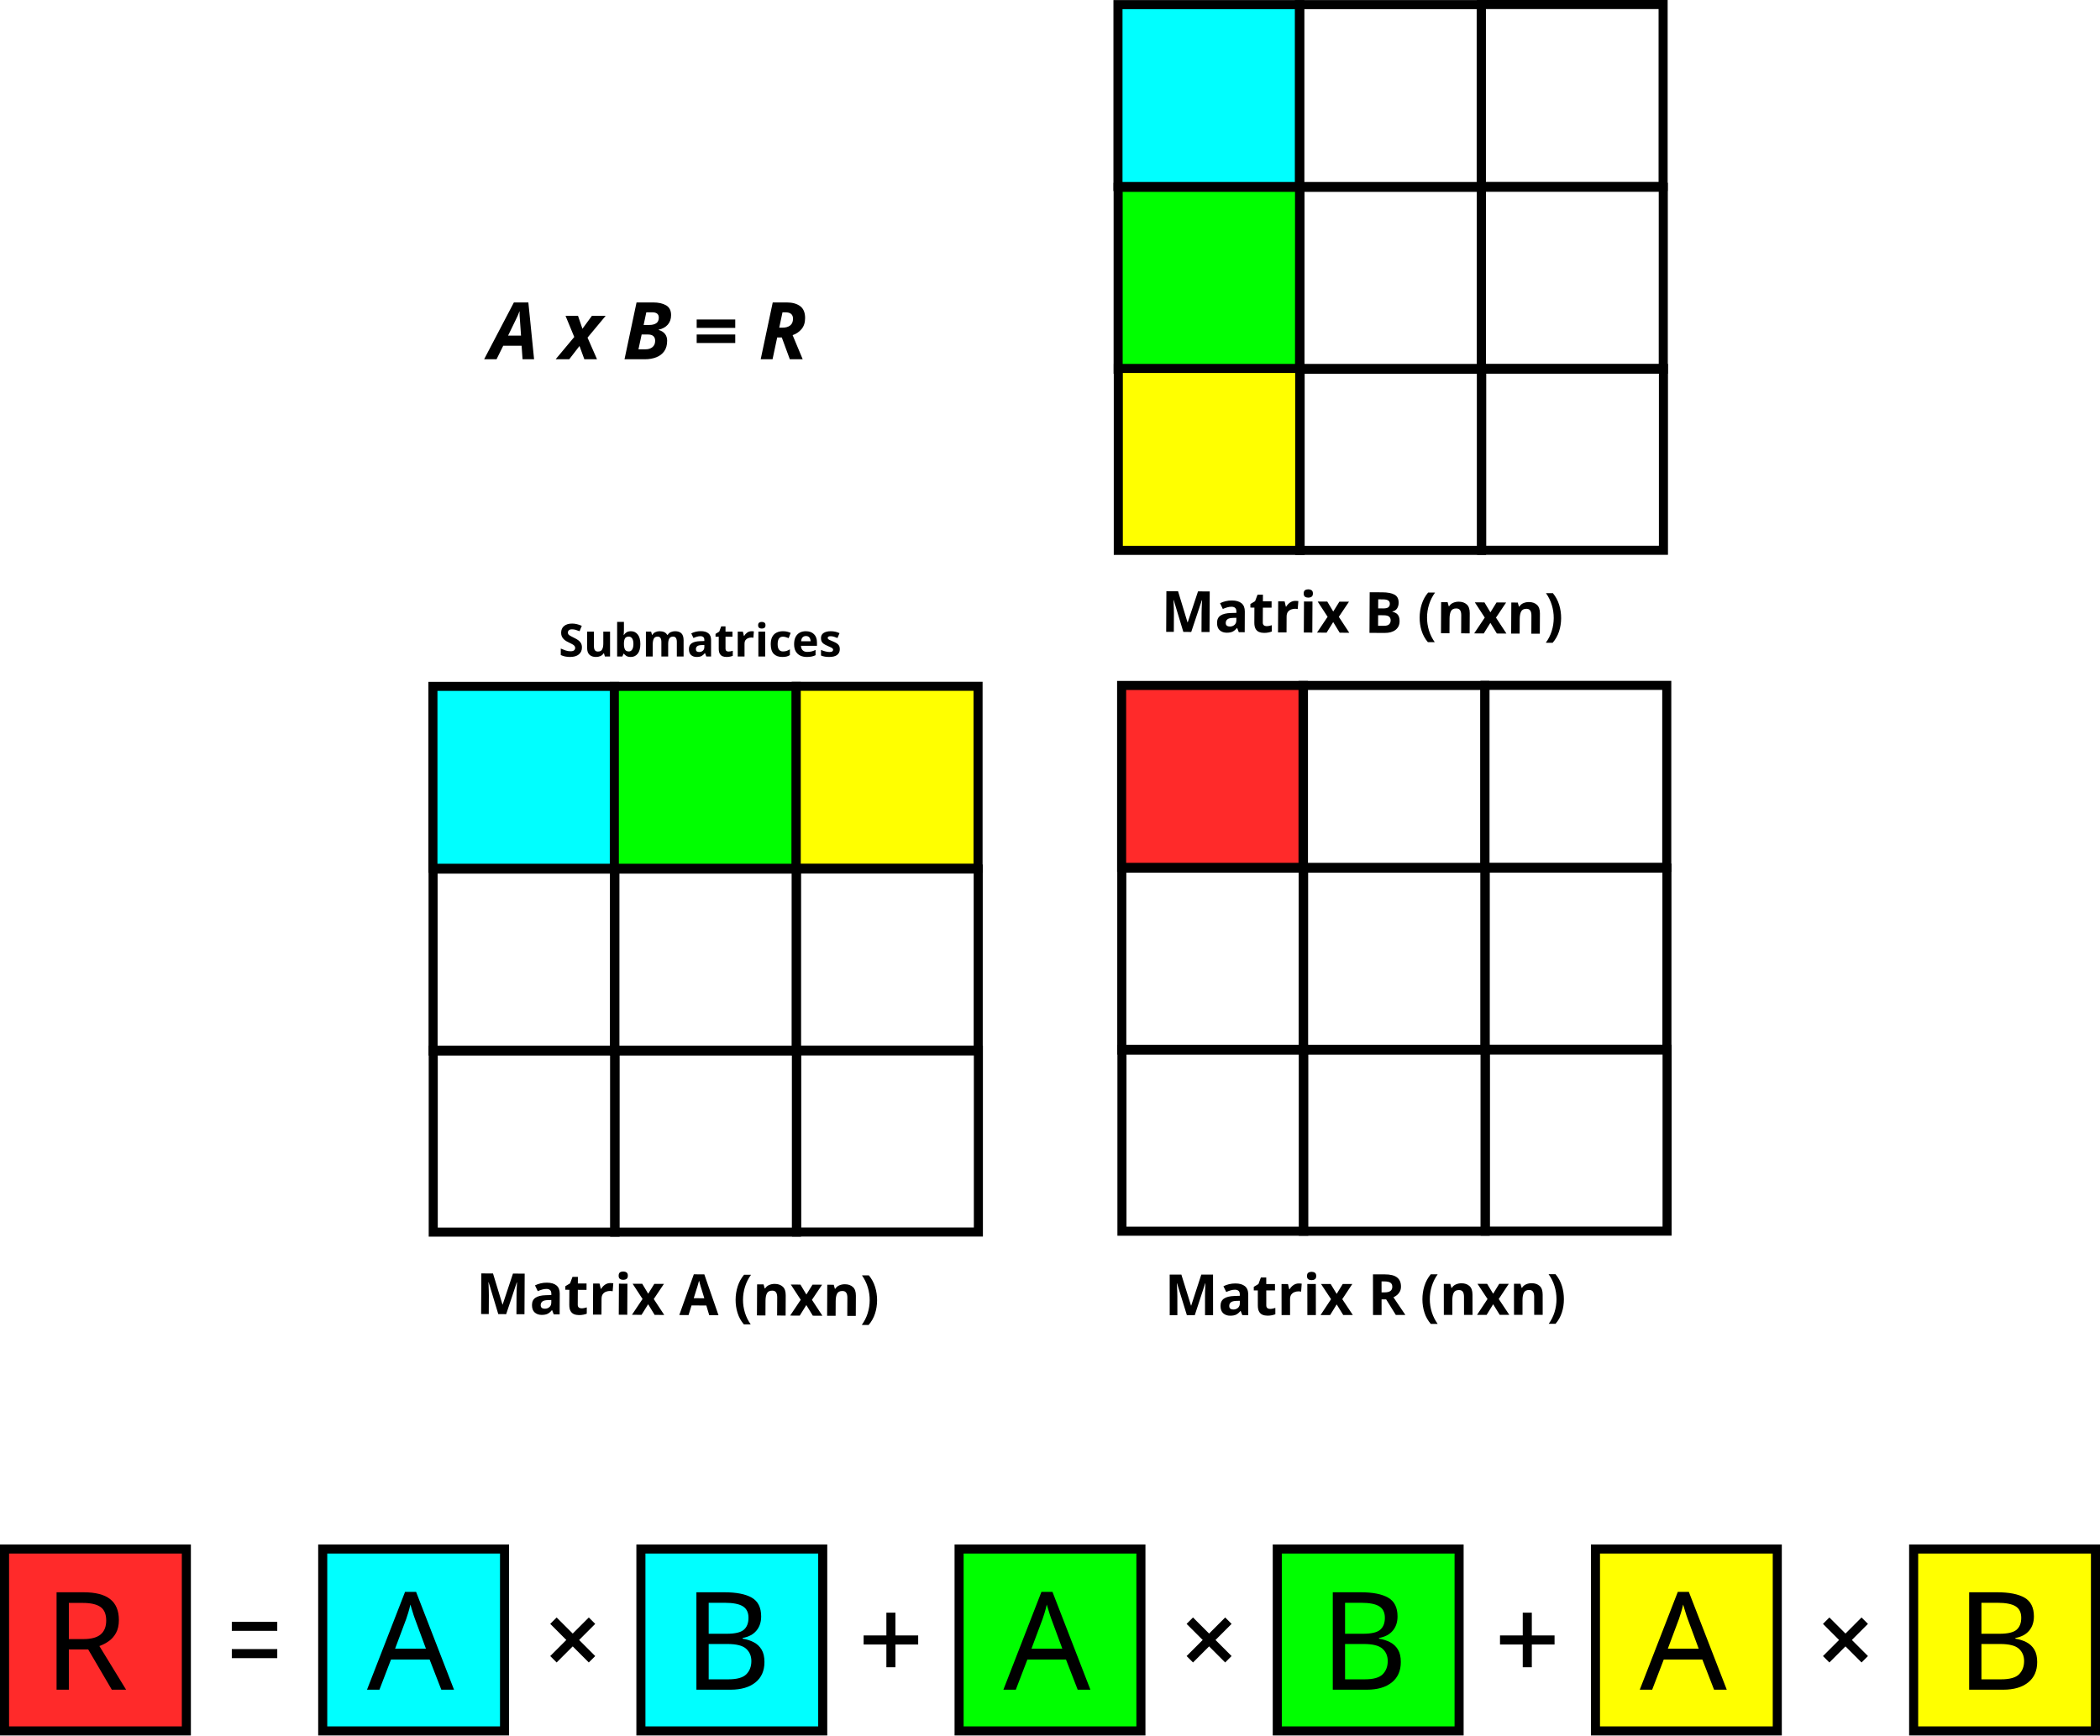
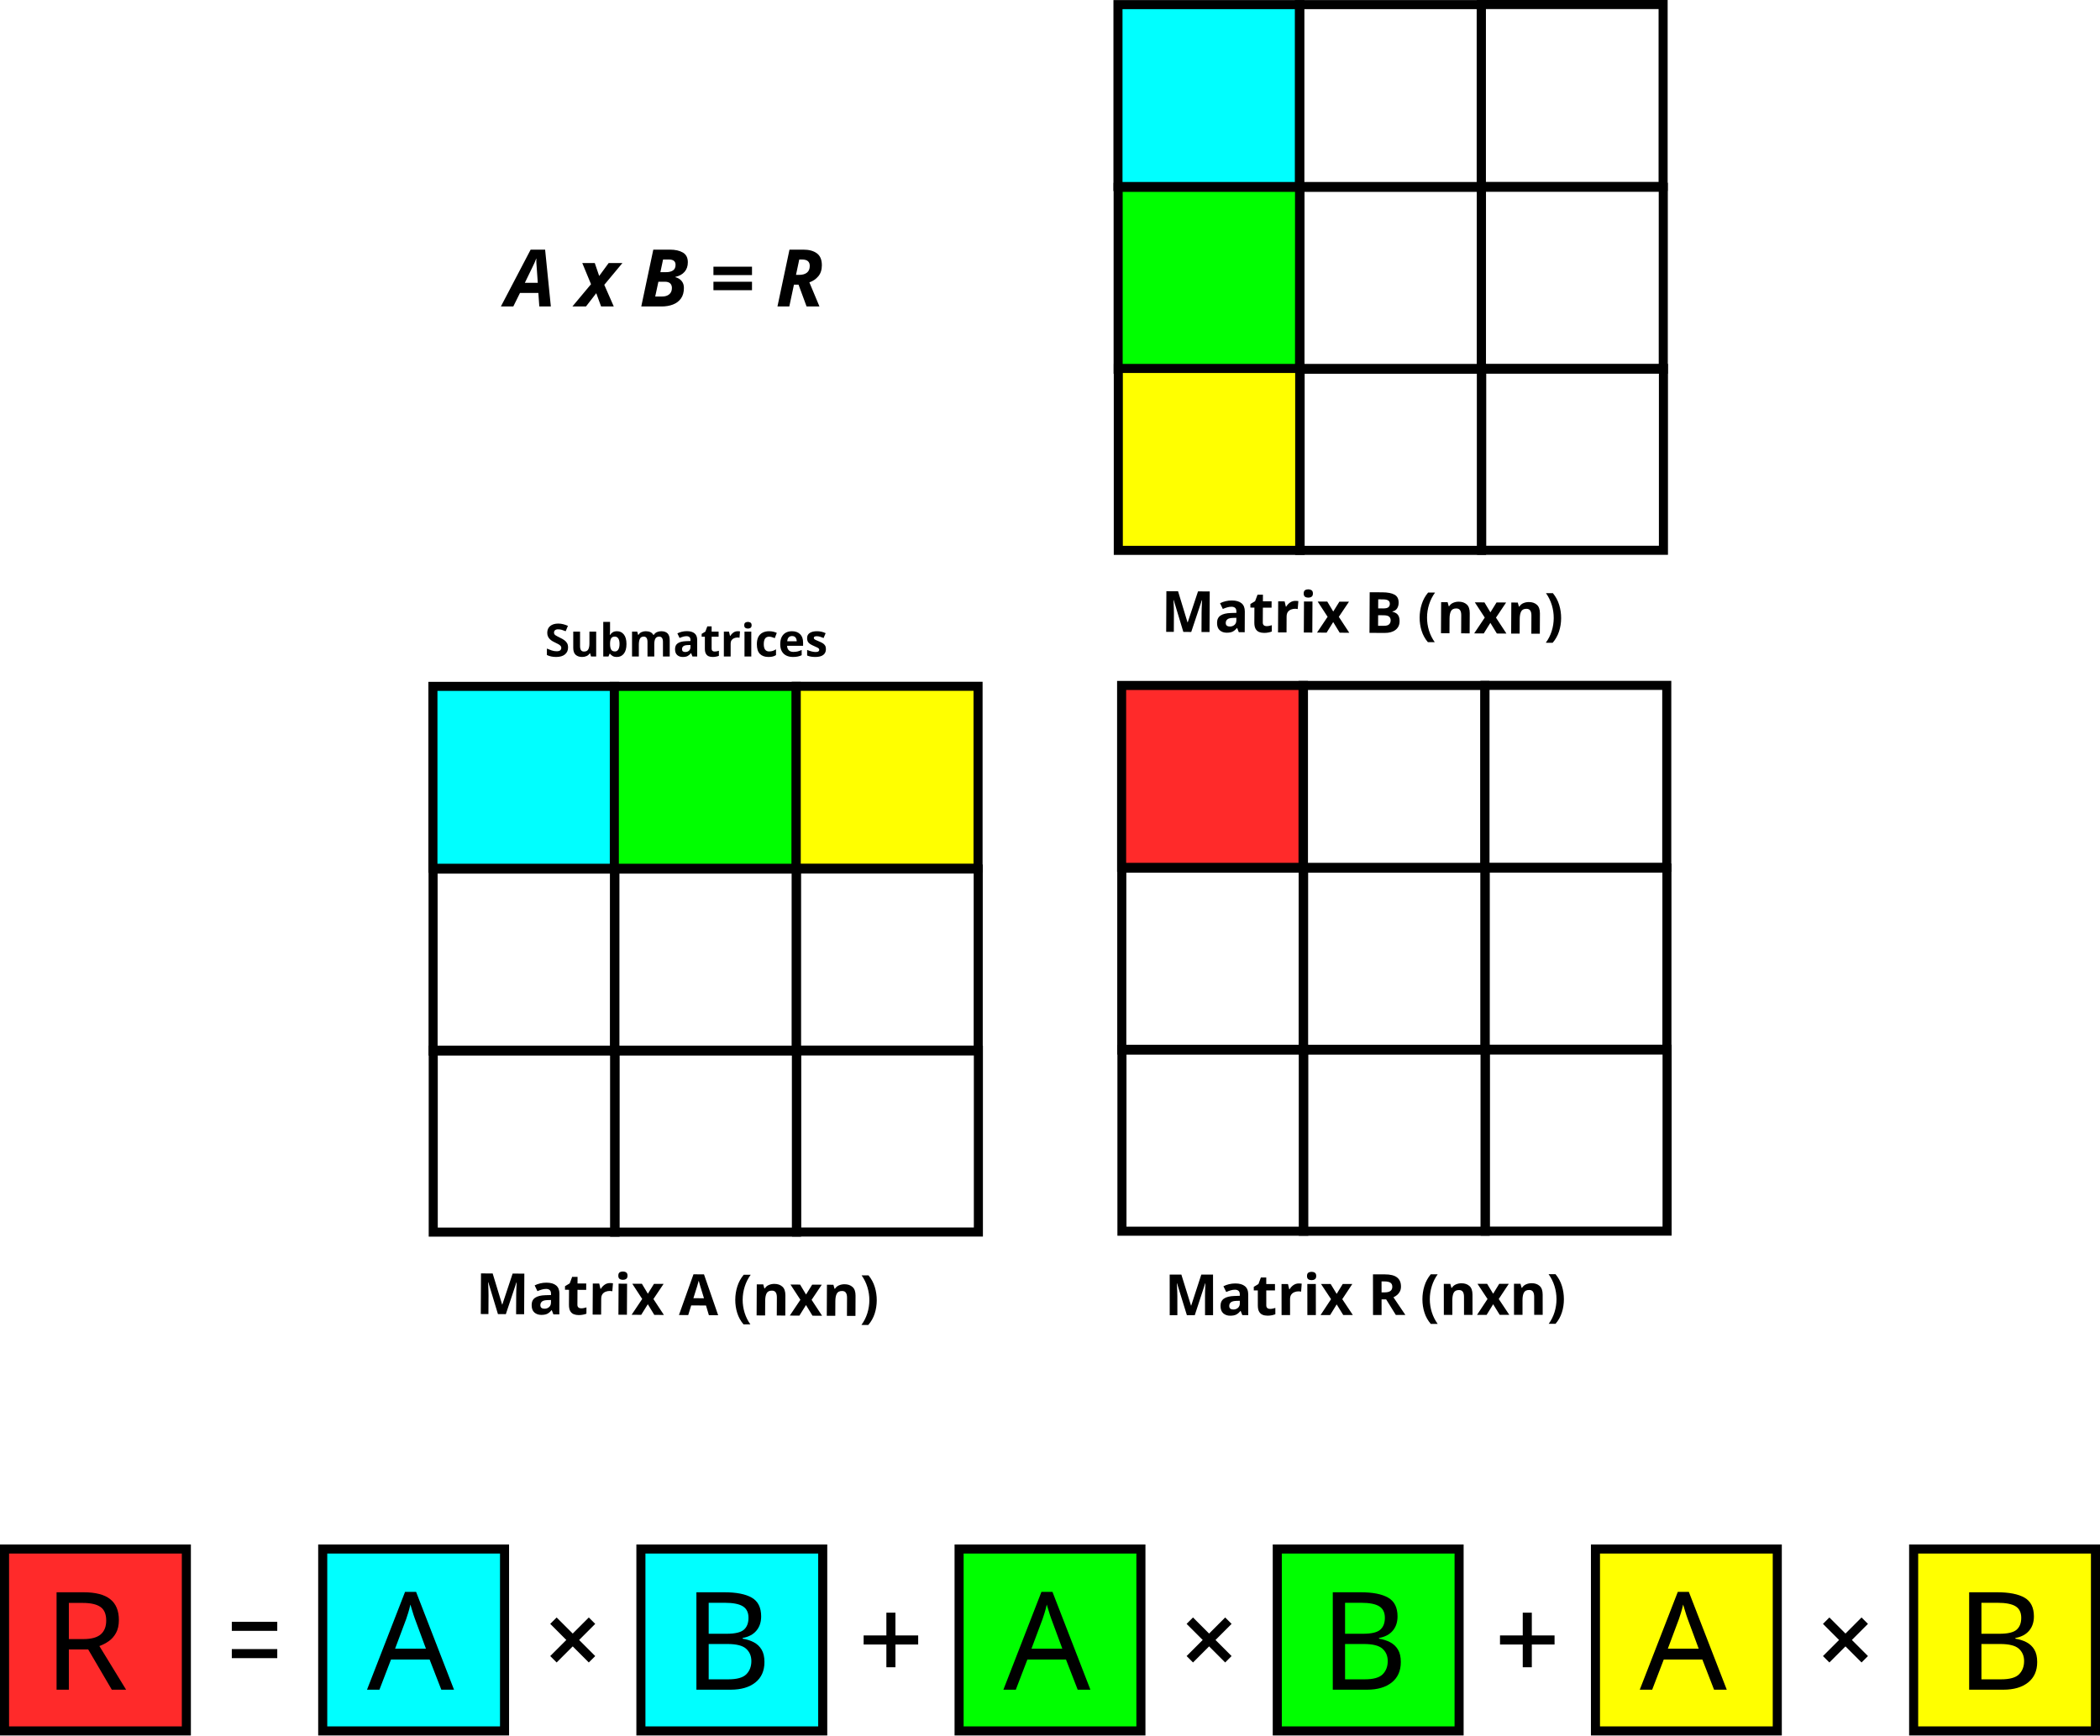
<svg xmlns="http://www.w3.org/2000/svg" width="261.62mm" height="216.24mm" viewBox="0 0 927 766.203" id="svg2" version="1.1">
  <defs id="defs4">
    <marker orient="auto" refY="0" refX="0" id="Arrow1Mend" style="overflow:visible">
      <path id="path8528" d="M 0,0 5,-5 -12.5,0 5,5 0,0 Z" style="fill:#000000;fill-opacity:1;fill-rule:evenodd;stroke:#000000;stroke-width:1pt;stroke-opacity:1" transform="matrix(-0.4,0,0,-0.4,-4,0)" />
    </marker>
    <marker orient="auto" refY="0" refX="0" id="Arrow2Lend" style="overflow:visible">
      <path id="path8540" style="fill:#000000;fill-opacity:1;fill-rule:evenodd;stroke:#000000;stroke-width:0.625;stroke-linejoin:round;stroke-opacity:1" d="M 8.719,4.034 -2.207,0.016 8.719,-4.002 c -1.745,2.372 -1.735,5.617 -6e-7,8.035 z" transform="matrix(-1.1,0,0,-1.1,-1.1,0)" />
    </marker>
    <marker orient="auto" refY="0" refX="0" id="Arrow1Lend" style="overflow:visible">
      <path id="path8522" d="M 0,0 5,-5 -12.5,0 5,5 0,0 Z" style="fill:#000000;fill-opacity:1;fill-rule:evenodd;stroke:#000000;stroke-width:1pt;stroke-opacity:1" transform="matrix(-0.8,0,0,-0.8,-10,0)" />
    </marker>
    <marker orient="auto" refY="0" refX="0" id="Arrow1Mend-1" style="overflow:visible">
      <path id="path8528-1" d="M 0,0 5,-5 -12.5,0 5,5 0,0 Z" style="fill:#000000;fill-opacity:1;fill-rule:evenodd;stroke:#000000;stroke-width:1pt;stroke-opacity:1" transform="matrix(-0.4,0,0,-0.4,-4,0)" />
    </marker>
    <marker orient="auto" refY="0" refX="0" id="Arrow1Mend-1-7" style="overflow:visible">
      <path id="path8528-1-4" d="M 0,0 5,-5 -12.5,0 5,5 0,0 Z" style="fill:#000000;fill-opacity:1;fill-rule:evenodd;stroke:#000000;stroke-width:1pt;stroke-opacity:1" transform="matrix(-0.4,0,0,-0.4,-4,0)" />
    </marker>
    <marker orient="auto" refY="0" refX="0" id="Arrow1Mend-1-79" style="overflow:visible">
      <path id="path8528-1-6" d="M 0,0 5,-5 -12.5,0 5,5 0,0 Z" style="fill:#000000;fill-opacity:1;fill-rule:evenodd;stroke:#000000;stroke-width:1pt;stroke-opacity:1" transform="matrix(-0.4,0,0,-0.4,-4,0)" />
    </marker>
    <marker orient="auto" refY="0" refX="0" id="Arrow1Mend-1-7-2" style="overflow:visible">
      <path id="path8528-1-4-6" d="M 0,0 5,-5 -12.5,0 5,5 0,0 Z" style="fill:#000000;fill-opacity:1;fill-rule:evenodd;stroke:#000000;stroke-width:1pt;stroke-opacity:1" transform="matrix(-0.4,0,0,-0.4,-4,0)" />
    </marker>
  </defs>
  <g id="layer1" transform="translate(273,-54.86013)">
    <path style="fill:#ff5555;fill-opacity:1;stroke-width:0.6;stroke-miterlimit:4;stroke-dasharray:none;stroke-dashoffset:0" d="" id="path13673" />
-     <rect id="rect3505-47" width="80.261" height="80.316" x="222.116" y="357.485" style="fill:#ff2a2a;stroke:#000000;stroke-width:4;stroke-miterlimit:4;stroke-dasharray:none" />
-     <rect id="rect3505-3-1" width="80.261" height="80.316" x="302.197" y="357.485" style="fill:none;stroke:#000000;stroke-width:4;stroke-miterlimit:4;stroke-dasharray:none" />
-     <rect id="rect3505-34-44" width="80.261" height="80.316" x="382.494" y="357.449" style="fill:none;stroke:#000000;stroke-width:4;stroke-miterlimit:4;stroke-dasharray:none" />
-     <rect id="rect3505-4-0" width="80.261" height="80.316" x="222.187" y="438.16" style="fill:none;stroke:#000000;stroke-width:4;stroke-miterlimit:4;stroke-dasharray:none" />
-     <rect id="rect3505-3-3-6" width="80.261" height="80.316" x="302.269" y="438.16" style="fill:none;stroke:#000000;stroke-width:4;stroke-miterlimit:4;stroke-dasharray:none" />
-     <rect id="rect3505-34-4-55" width="80.261" height="80.316" x="382.566" y="438.124" style="fill:none;stroke:#000000;stroke-width:4;stroke-miterlimit:4;stroke-dasharray:none" />
-     <rect id="rect3505-6-3" width="80.261" height="80.316" x="222.259" y="518.117" style="fill:none;stroke:#000000;stroke-width:4;stroke-miterlimit:4;stroke-dasharray:none" />
-     <rect id="rect3505-3-9-9" width="80.261" height="80.316" x="302.341" y="518.117" style="fill:none;stroke:#000000;stroke-width:4;stroke-miterlimit:4;stroke-dasharray:none" />
-     <rect id="rect3505-34-3-0" width="80.261" height="80.316" x="382.637" y="518.082" style="fill:none;stroke:#000000;stroke-width:4;stroke-miterlimit:4;stroke-dasharray:none" />
+     <g id="g4272">
+       <rect style="fill:#ff2a2a;stroke:#000000;stroke-width:4;stroke-miterlimit:4;stroke-dasharray:none" y="357.485" x="222.116" height="80.316" width="80.261" id="rect3505-47" />
+       <rect style="fill:none;stroke:#000000;stroke-width:4;stroke-miterlimit:4;stroke-dasharray:none" y="357.485" x="302.197" height="80.316" width="80.261" id="rect3505-3-1" />
+       <rect style="fill:none;stroke:#000000;stroke-width:4;stroke-miterlimit:4;stroke-dasharray:none" y="357.449" x="382.494" height="80.316" width="80.261" id="rect3505-34-44" />
+       <rect style="fill:none;stroke:#000000;stroke-width:4;stroke-miterlimit:4;stroke-dasharray:none" y="438.16" x="222.187" height="80.316" width="80.261" id="rect3505-4-0" />
+       <rect style="fill:none;stroke:#000000;stroke-width:4;stroke-miterlimit:4;stroke-dasharray:none" y="438.16" x="302.269" height="80.316" width="80.261" id="rect3505-3-3-6" />
+       <rect style="fill:none;stroke:#000000;stroke-width:4;stroke-miterlimit:4;stroke-dasharray:none" y="438.124" x="382.566" height="80.316" width="80.261" id="rect3505-34-4-55" />
+       <rect style="fill:none;stroke:#000000;stroke-width:4;stroke-miterlimit:4;stroke-dasharray:none" y="518.117" x="222.259" height="80.316" width="80.261" id="rect3505-6-3" />
+       <rect style="fill:none;stroke:#000000;stroke-width:4;stroke-miterlimit:4;stroke-dasharray:none" y="518.117" x="302.341" height="80.316" width="80.261" id="rect3505-3-9-9" />
+       <rect style="fill:none;stroke:#000000;stroke-width:4;stroke-miterlimit:4;stroke-dasharray:none" y="518.082" x="382.637" height="80.316" width="80.261" id="rect3505-34-3-0" />
+     </g>
    <text xml:space="preserve" style="font-style:normal;font-weight:normal;font-size:160.577px;line-height:125%;font-family:sans-serif;letter-spacing:0px;word-spacing:0px;fill:#000000;fill-opacity:1;stroke:none;stroke-width:4;stroke-linecap:butt;stroke-linejoin:miter;stroke-miterlimit:4;stroke-dasharray:none;stroke-opacity:1" x="241.288" y="332.471" id="text3483-2" transform="matrix(0.9996432,0.0050621,-0.00505862,1.000331,0,0)">
      <tspan id="tspan3485-0" x="241.288" y="332.471" style="font-style:normal;font-variant:normal;font-weight:bold;font-stretch:normal;font-size:25.09px;font-family:sans-serif;-inkscape-font-specification:'sans-serif Bold';stroke-width:4;stroke-miterlimit:4;stroke-dasharray:none">Matrix B (nxn)</tspan>
    </text>
-     <rect id="rect3505" width="80.261" height="80.316" x="-81.898" y="357.888" style="fill:#00ffff;stroke:#000000;stroke-width:4;stroke-miterlimit:4;stroke-dasharray:none" />
-     <rect id="rect3505-3" width="80.261" height="80.316" x="-1.816" y="357.888" style="fill:#00ff00;stroke:#000000;stroke-width:4;stroke-miterlimit:4;stroke-dasharray:none" />
-     <rect id="rect3505-34" width="80.261" height="80.316" x="78.48" y="357.852" style="fill:#ffff00;stroke:#000000;stroke-width:4;stroke-miterlimit:4;stroke-dasharray:none" />
-     <rect id="rect3505-4" width="80.261" height="80.316" x="-81.826" y="438.563" style="fill:none;stroke:#000000;stroke-width:4;stroke-miterlimit:4;stroke-dasharray:none" />
-     <rect id="rect3505-3-3" width="80.261" height="80.316" x="-1.745" y="438.562" style="fill:none;stroke:#000000;stroke-width:4;stroke-miterlimit:4;stroke-dasharray:none" />
-     <rect id="rect3505-34-4" width="80.261" height="80.316" x="78.552" y="438.527" style="fill:none;stroke:#000000;stroke-width:4;stroke-miterlimit:4;stroke-dasharray:none" />
-     <rect id="rect3505-6" width="80.261" height="80.316" x="-81.755" y="518.52" style="fill:none;stroke:#000000;stroke-width:4;stroke-miterlimit:4;stroke-dasharray:none" />
-     <rect id="rect3505-3-9" width="80.261" height="80.316" x="-1.673" y="518.52" style="fill:none;stroke:#000000;stroke-width:4;stroke-miterlimit:4;stroke-dasharray:none" />
-     <rect id="rect3505-34-3" width="80.261" height="80.316" x="78.624" y="518.484" style="fill:none;stroke:#000000;stroke-width:4;stroke-miterlimit:4;stroke-dasharray:none" />
-     <rect id="rect3505-8" width="80.261" height="80.316" x="220.506" y="56.896" style="fill:#00ffff;stroke:#000000;stroke-width:4;stroke-miterlimit:4;stroke-dasharray:none" />
-     <rect id="rect3505-3-7" width="80.261" height="80.316" x="300.588" y="56.896" style="fill:none;stroke:#000000;stroke-width:4;stroke-miterlimit:4;stroke-dasharray:none" />
-     <rect id="rect3505-34-6" width="80.261" height="80.316" x="380.885" y="56.86" style="fill:none;stroke:#000000;stroke-width:4;stroke-miterlimit:4;stroke-dasharray:none" />
-     <rect id="rect3505-4-8" width="80.261" height="80.316" x="220.578" y="137.571" style="fill:#00ff00;stroke:#000000;stroke-width:4;stroke-miterlimit:4;stroke-dasharray:none" />
-     <rect id="rect3505-3-3-9" width="80.261" height="80.316" x="300.66" y="137.571" style="fill:none;stroke:#000000;stroke-width:4;stroke-miterlimit:4;stroke-dasharray:none" />
-     <rect id="rect3505-34-4-5" width="80.261" height="80.316" x="380.956" y="137.535" style="fill:none;stroke:#000000;stroke-width:4;stroke-miterlimit:4;stroke-dasharray:none" />
-     <rect id="rect3505-6-5" width="80.261" height="80.316" x="220.65" y="217.528" style="fill:#ffff00;stroke:#000000;stroke-width:4;stroke-miterlimit:4;stroke-dasharray:none" />
-     <rect id="rect3505-3-9-8" width="80.261" height="80.316" x="300.731" y="217.528" style="fill:none;stroke:#000000;stroke-width:4;stroke-miterlimit:4;stroke-dasharray:none" />
-     <rect id="rect3505-34-3-1" width="80.261" height="80.316" x="381.028" y="217.492" style="fill:none;stroke:#000000;stroke-width:4;stroke-miterlimit:4;stroke-dasharray:none" />
-     <text xml:space="preserve" style="font-style:normal;font-weight:normal;font-size:160.577px;line-height:125%;font-family:sans-serif;letter-spacing:0px;word-spacing:0px;fill:#000000;fill-opacity:1;stroke:none;stroke-width:4;stroke-linecap:butt;stroke-linejoin:miter;stroke-miterlimit:4;stroke-dasharray:none;stroke-opacity:1" x="-26.387" y="344.585" id="text3643" transform="scale(0.999656,1.000344)">
-       <tspan id="tspan3645" x="-26.387" y="344.585" style="font-style:normal;font-variant:normal;font-weight:bold;font-stretch:normal;font-size:20.072px;font-family:sans-serif;-inkscape-font-specification:'sans-serif Bold';stroke-width:4;stroke-miterlimit:4;stroke-dasharray:none">Submatrices</tspan>
+     <g id="g4261">
+       <rect style="fill:#00ffff;stroke:#000000;stroke-width:4;stroke-miterlimit:4;stroke-dasharray:none" y="357.888" x="-81.898" height="80.316" width="80.261" id="rect3505" />
+       <rect style="fill:#00ff00;stroke:#000000;stroke-width:4;stroke-miterlimit:4;stroke-dasharray:none" y="357.888" x="-1.816" height="80.316" width="80.261" id="rect3505-3" />
+       <rect style="fill:#ffff00;stroke:#000000;stroke-width:4;stroke-miterlimit:4;stroke-dasharray:none" y="357.852" x="78.48" height="80.316" width="80.261" id="rect3505-34" />
+       <rect style="fill:none;stroke:#000000;stroke-width:4;stroke-miterlimit:4;stroke-dasharray:none" y="438.563" x="-81.826" height="80.316" width="80.261" id="rect3505-4" />
+       <rect style="fill:none;stroke:#000000;stroke-width:4;stroke-miterlimit:4;stroke-dasharray:none" y="438.562" x="-1.745" height="80.316" width="80.261" id="rect3505-3-3" />
+       <rect style="fill:none;stroke:#000000;stroke-width:4;stroke-miterlimit:4;stroke-dasharray:none" y="438.527" x="78.552" height="80.316" width="80.261" id="rect3505-34-4" />
+       <rect style="fill:none;stroke:#000000;stroke-width:4;stroke-miterlimit:4;stroke-dasharray:none" y="518.52" x="-81.755" height="80.316" width="80.261" id="rect3505-6" />
+       <rect style="fill:none;stroke:#000000;stroke-width:4;stroke-miterlimit:4;stroke-dasharray:none" y="518.52" x="-1.673" height="80.316" width="80.261" id="rect3505-3-9" />
+       <rect style="fill:none;stroke:#000000;stroke-width:4;stroke-miterlimit:4;stroke-dasharray:none" y="518.484" x="78.624" height="80.316" width="80.261" id="rect3505-34-3" />
+     </g>
+     <g id="g4283">
+       <rect style="fill:#00ffff;stroke:#000000;stroke-width:4;stroke-miterlimit:4;stroke-dasharray:none" y="56.896" x="220.506" height="80.316" width="80.261" id="rect3505-8" />
+       <rect style="fill:none;stroke:#000000;stroke-width:4;stroke-miterlimit:4;stroke-dasharray:none" y="56.896" x="300.588" height="80.316" width="80.261" id="rect3505-3-7" />
+       <rect style="fill:none;stroke:#000000;stroke-width:4;stroke-miterlimit:4;stroke-dasharray:none" y="56.86" x="380.885" height="80.316" width="80.261" id="rect3505-34-6" />
+       <rect style="fill:#00ff00;stroke:#000000;stroke-width:4;stroke-miterlimit:4;stroke-dasharray:none" y="137.571" x="220.578" height="80.316" width="80.261" id="rect3505-4-8" />
+       <rect style="fill:none;stroke:#000000;stroke-width:4;stroke-miterlimit:4;stroke-dasharray:none" y="137.571" x="300.66" height="80.316" width="80.261" id="rect3505-3-3-9" />
+       <rect style="fill:none;stroke:#000000;stroke-width:4;stroke-miterlimit:4;stroke-dasharray:none" y="137.535" x="380.956" height="80.316" width="80.261" id="rect3505-34-4-5" />
+       <rect style="fill:#ffff00;stroke:#000000;stroke-width:4;stroke-miterlimit:4;stroke-dasharray:none" y="217.528" x="220.65" height="80.316" width="80.261" id="rect3505-6-5" />
+       <rect style="fill:none;stroke:#000000;stroke-width:4;stroke-miterlimit:4;stroke-dasharray:none" y="217.528" x="300.731" height="80.316" width="80.261" id="rect3505-3-9-8" />
+       <rect style="fill:none;stroke:#000000;stroke-width:4;stroke-miterlimit:4;stroke-dasharray:none" y="217.492" x="381.028" height="80.316" width="80.261" id="rect3505-34-3-1" />
+     </g>
+     <text xml:space="preserve" style="font-style:normal;font-weight:normal;font-size:160.577px;line-height:125%;font-family:sans-serif;letter-spacing:0px;word-spacing:0px;fill:#000000;fill-opacity:1;stroke:none;stroke-width:4;stroke-linecap:butt;stroke-linejoin:miter;stroke-miterlimit:4;stroke-dasharray:none;stroke-opacity:1" x="-32.515" y="344.585" id="text3643" transform="scale(0.999656,1.000344)">
+       <tspan id="tspan3645" x="-32.515" y="344.585" style="font-style:normal;font-variant:normal;font-weight:bold;font-stretch:normal;font-size:20.072px;font-family:sans-serif;-inkscape-font-specification:'sans-serif Bold';stroke-width:4;stroke-miterlimit:4;stroke-dasharray:none">Submatrices</tspan>
    </text>
    <text xml:space="preserve" style="font-style:normal;font-weight:normal;font-size:160.577px;line-height:125%;font-family:sans-serif;letter-spacing:0px;word-spacing:0px;fill:#000000;fill-opacity:1;stroke:none;stroke-width:4;stroke-linecap:butt;stroke-linejoin:miter;stroke-miterlimit:4;stroke-dasharray:none;stroke-opacity:1" x="240.498" y="635.558" id="text3483-0" transform="matrix(0.9996554,-0.0010572,0.00105648,1.000344,0,0)">
      <tspan id="tspan3485-6" x="240.498" y="635.558" style="font-style:normal;font-variant:normal;font-weight:bold;font-stretch:normal;font-size:25.09px;font-family:sans-serif;-inkscape-font-specification:'sans-serif Bold';stroke-width:4;stroke-miterlimit:4;stroke-dasharray:none">Matrix R (nxn)</tspan>
    </text>
-     <text xml:space="preserve" style="font-style:normal;font-weight:normal;font-size:160.577px;line-height:125%;font-family:sans-serif;letter-spacing:0px;word-spacing:0px;fill:#000000;fill-opacity:1;stroke:none;stroke-width:4;stroke-linecap:butt;stroke-linejoin:miter;stroke-miterlimit:4;stroke-dasharray:none;stroke-opacity:1" x="-57.203" y="213.398" id="text3952" transform="scale(0.999656,1.000344)">
-       <tspan id="tspan3954" x="-57.203" y="213.398" style="font-style:italic;font-variant:normal;font-weight:bold;font-stretch:normal;font-size:35.126px;font-family:sans-serif;-inkscape-font-specification:'sans-serif Bold Italic';stroke-width:4;stroke-miterlimit:4;stroke-dasharray:none">A x B = R</tspan>
+     <text xml:space="preserve" style="font-style:normal;font-weight:normal;font-size:160.577px;line-height:125%;font-family:sans-serif;letter-spacing:0px;word-spacing:0px;fill:#000000;fill-opacity:1;stroke:none;stroke-width:4;stroke-linecap:butt;stroke-linejoin:miter;stroke-miterlimit:4;stroke-dasharray:none;stroke-opacity:1" x="-49.806" y="190.095" id="text3952" transform="scale(0.999656,1.000344)">
+       <tspan id="tspan3954" x="-49.806" y="190.095" style="font-style:italic;font-variant:normal;font-weight:bold;font-stretch:normal;font-size:35.126px;font-family:sans-serif;-inkscape-font-specification:'sans-serif Bold Italic';stroke-width:4;stroke-miterlimit:4;stroke-dasharray:none">A x B = R</tspan>
    </text>
-     <text xml:space="preserve" style="font-style:normal;font-weight:normal;font-size:160.577px;line-height:125%;font-family:sans-serif;letter-spacing:0px;word-spacing:0px;fill:#000000;fill-opacity:1;stroke:none;stroke-width:4;stroke-linecap:butt;stroke-linejoin:miter;stroke-miterlimit:4;stroke-dasharray:none;stroke-opacity:1" x="-59.693" y="635.079" id="text3483-2-3" transform="matrix(0.9996432,0.0050621,-0.00505862,1.000331,0,0)">
-       <tspan id="tspan3485-0-6" x="-59.693" y="635.079" style="font-style:normal;font-variant:normal;font-weight:bold;font-stretch:normal;font-size:25.09px;font-family:sans-serif;-inkscape-font-specification:'sans-serif Bold';stroke-width:4;stroke-miterlimit:4;stroke-dasharray:none">Matrix A (nxn)</tspan>
+     <text xml:space="preserve" style="font-style:normal;font-weight:normal;font-size:160.577px;line-height:125%;font-family:sans-serif;letter-spacing:0px;word-spacing:0px;fill:#000000;fill-opacity:1;stroke:none;stroke-width:4;stroke-linecap:butt;stroke-linejoin:miter;stroke-miterlimit:4;stroke-dasharray:none;stroke-opacity:1" x="-59.84" y="635.08" id="text3483-2-3" transform="matrix(0.9996432,0.0050621,-0.00505862,1.000331,0,0)">
+       <tspan id="tspan3485-0-6" x="-59.84" y="635.08" style="font-style:normal;font-variant:normal;font-weight:bold;font-stretch:normal;font-size:25.09px;font-family:sans-serif;-inkscape-font-specification:'sans-serif Bold';stroke-width:4;stroke-miterlimit:4;stroke-dasharray:none">Matrix A (nxn)</tspan>
    </text>
    <rect id="rect3505-47-7" width="80.261" height="80.316" x="-271" y="738.747" style="fill:#ff2a2a;stroke:#000000;stroke-width:4;stroke-miterlimit:4;stroke-dasharray:none" />
    <text xml:space="preserve" style="font-style:normal;font-weight:normal;font-size:60.216px;line-height:125%;font-family:sans-serif;letter-spacing:0px;word-spacing:0px;fill:#000000;fill-opacity:1;stroke:none;stroke-width:4;stroke-linecap:butt;stroke-linejoin:miter;stroke-miterlimit:4;stroke-dasharray:none;stroke-opacity:1" x="-253.957" y="800.586" id="text4444" transform="scale(0.999656,1.000344)">
      <tspan id="tspan4446" x="-253.957" y="800.586">R</tspan>
    </text>
    <rect id="rect3505-5" width="80.261" height="80.316" x="-130.543" y="738.747" style="fill:#00ffff;stroke:#000000;stroke-width:4;stroke-miterlimit:4;stroke-dasharray:none" />
    <text xml:space="preserve" style="font-style:normal;font-weight:normal;font-size:60.216px;line-height:125%;font-family:sans-serif;letter-spacing:0px;word-spacing:0px;fill:#000000;fill-opacity:1;stroke:none;stroke-width:4;stroke-linecap:butt;stroke-linejoin:miter;stroke-miterlimit:4;stroke-dasharray:none;stroke-opacity:1" x="-111.026" y="800.586" id="text4444-1" transform="scale(0.999656,1.000344)">
      <tspan id="tspan4446-2" x="-111.026" y="800.586">A</tspan>
    </text>
    <rect id="rect3505-5-3" width="80.261" height="80.316" x="9.913" y="738.747" style="fill:#00ffff;stroke:#000000;stroke-width:4;stroke-miterlimit:4;stroke-dasharray:none" />
    <text xml:space="preserve" style="font-style:normal;font-weight:normal;font-size:60.216px;line-height:125%;font-family:sans-serif;letter-spacing:0px;word-spacing:0px;fill:#000000;fill-opacity:1;stroke:none;stroke-width:4;stroke-linecap:butt;stroke-linejoin:miter;stroke-miterlimit:4;stroke-dasharray:none;stroke-opacity:1" x="28.582" y="800.586" id="text4444-7" transform="scale(0.999656,1.000344)">
      <tspan id="tspan4446-0" x="28.582" y="800.586">B</tspan>
    </text>
    <rect id="rect3505-4-8-5" width="80.261" height="80.316" x="150.37" y="738.747" style="fill:#00ff00;stroke:#000000;stroke-width:4;stroke-miterlimit:4;stroke-dasharray:none" />
    <text xml:space="preserve" style="font-style:normal;font-weight:normal;font-size:60.216px;line-height:125%;font-family:sans-serif;letter-spacing:0px;word-spacing:0px;fill:#000000;fill-opacity:1;stroke:none;stroke-width:4;stroke-linecap:butt;stroke-linejoin:miter;stroke-miterlimit:4;stroke-dasharray:none;stroke-opacity:1" x="169.984" y="800.586" id="text4444-9" transform="scale(0.999656,1.000344)">
      <tspan id="tspan4446-3" x="169.984" y="800.586">A</tspan>
    </text>
    <rect id="rect3505-4-8-5-6" width="80.261" height="80.316" x="290.826" y="738.747" style="fill:#00ff00;stroke:#000000;stroke-width:4;stroke-miterlimit:4;stroke-dasharray:none" />
    <text xml:space="preserve" style="font-style:normal;font-weight:normal;font-size:60.216px;line-height:125%;font-family:sans-serif;letter-spacing:0px;word-spacing:0px;fill:#000000;fill-opacity:1;stroke:none;stroke-width:4;stroke-linecap:butt;stroke-linejoin:miter;stroke-miterlimit:4;stroke-dasharray:none;stroke-opacity:1" x="309.592" y="800.586" id="text4444-6" transform="scale(0.999656,1.000344)">
      <tspan id="tspan4446-06" x="309.592" y="800.586">B</tspan>
    </text>
    <rect id="rect3505-6-5-2" width="80.261" height="80.316" x="431.283" y="738.747" style="fill:#ffff00;stroke:#000000;stroke-width:4;stroke-miterlimit:4;stroke-dasharray:none" />
    <text xml:space="preserve" style="font-style:normal;font-weight:normal;font-size:60.216px;line-height:125%;font-family:sans-serif;letter-spacing:0px;word-spacing:0px;fill:#000000;fill-opacity:1;stroke:none;stroke-width:4;stroke-linecap:butt;stroke-linejoin:miter;stroke-miterlimit:4;stroke-dasharray:none;stroke-opacity:1" x="450.993" y="800.586" id="text4444-2" transform="scale(0.999656,1.000344)">
      <tspan id="tspan4446-6" x="450.993" y="800.586">A</tspan>
    </text>
    <rect id="rect3505-6-5-2-9" width="80.261" height="80.316" x="571.739" y="738.747" style="fill:#ffff00;stroke:#000000;stroke-width:4;stroke-miterlimit:4;stroke-dasharray:none" />
    <text xml:space="preserve" style="font-style:normal;font-weight:normal;font-size:60.216px;line-height:125%;font-family:sans-serif;letter-spacing:0px;word-spacing:0px;fill:#000000;fill-opacity:1;stroke:none;stroke-width:4;stroke-linecap:butt;stroke-linejoin:miter;stroke-miterlimit:4;stroke-dasharray:none;stroke-opacity:1" x="590.602" y="800.586" id="text4444-18" transform="scale(0.999656,1.000344)">
      <tspan id="tspan4446-7" x="590.602" y="800.586">B</tspan>
    </text>
    <path style="fill:none;fill-rule:evenodd;stroke:#000000;stroke-width:4;stroke-linecap:butt;stroke-linejoin:miter;stroke-miterlimit:4;stroke-dasharray:none;stroke-opacity:1" d="m -170.674,772.882 20.065,0" id="path4590" />
    <path style="fill:none;fill-rule:evenodd;stroke:#000000;stroke-width:4;stroke-linecap:butt;stroke-linejoin:miter;stroke-miterlimit:4;stroke-dasharray:none;stroke-opacity:1" d="m -170.674,784.929 20.065,0" id="path4592" />
    <path style="fill:none;fill-rule:evenodd;stroke:#000000;stroke-width:4;stroke-linecap:butt;stroke-linejoin:miter;stroke-miterlimit:4;stroke-dasharray:none;stroke-opacity:1" d="m -28.698,770.386 17.026,17.038" id="path4598" />
    <path style="fill:none;fill-rule:evenodd;stroke:#000000;stroke-width:4;stroke-linecap:butt;stroke-linejoin:miter;stroke-miterlimit:4;stroke-dasharray:none;stroke-opacity:1" d="m -28.698,787.424 17.026,-17.038" id="path4600" />
    <path style="fill:none;fill-rule:evenodd;stroke:#000000;stroke-width:4;stroke-linecap:butt;stroke-linejoin:miter;stroke-miterlimit:4;stroke-dasharray:none;stroke-opacity:1" d="m 120.272,766.858 0,24.095" id="path4598-2" />
    <path style="fill:none;fill-rule:evenodd;stroke:#000000;stroke-width:4;stroke-linecap:butt;stroke-linejoin:miter;stroke-miterlimit:4;stroke-dasharray:none;stroke-opacity:1" d="m 108.233,778.905 24.078,0" id="path4600-0" />
    <path style="fill:none;fill-rule:evenodd;stroke:#000000;stroke-width:4;stroke-linecap:butt;stroke-linejoin:miter;stroke-miterlimit:4;stroke-dasharray:none;stroke-opacity:1" d="m 401.185,766.858 0,24.095" id="path4598-3" />
    <path style="fill:none;fill-rule:evenodd;stroke:#000000;stroke-width:4;stroke-linecap:butt;stroke-linejoin:miter;stroke-miterlimit:4;stroke-dasharray:none;stroke-opacity:1" d="m 389.146,778.905 24.078,0" id="path4600-7" />
    <path style="fill:none;fill-rule:evenodd;stroke:#000000;stroke-width:4;stroke-linecap:butt;stroke-linejoin:miter;stroke-miterlimit:4;stroke-dasharray:none;stroke-opacity:1" d="m 252.215,770.386 17.026,17.038" id="path4598-9" />
    <path style="fill:none;fill-rule:evenodd;stroke:#000000;stroke-width:4;stroke-linecap:butt;stroke-linejoin:miter;stroke-miterlimit:4;stroke-dasharray:none;stroke-opacity:1" d="m 252.215,787.424 17.026,-17.038" id="path4600-2" />
    <path style="fill:none;fill-rule:evenodd;stroke:#000000;stroke-width:4;stroke-linecap:butt;stroke-linejoin:miter;stroke-miterlimit:4;stroke-dasharray:none;stroke-opacity:1" d="m 533.128,770.386 17.026,17.038" id="path4598-97" />
    <path style="fill:none;fill-rule:evenodd;stroke:#000000;stroke-width:4;stroke-linecap:butt;stroke-linejoin:miter;stroke-miterlimit:4;stroke-dasharray:none;stroke-opacity:1" d="m 533.128,787.424 17.026,-17.038" id="path4600-3" />
  </g>
</svg>
